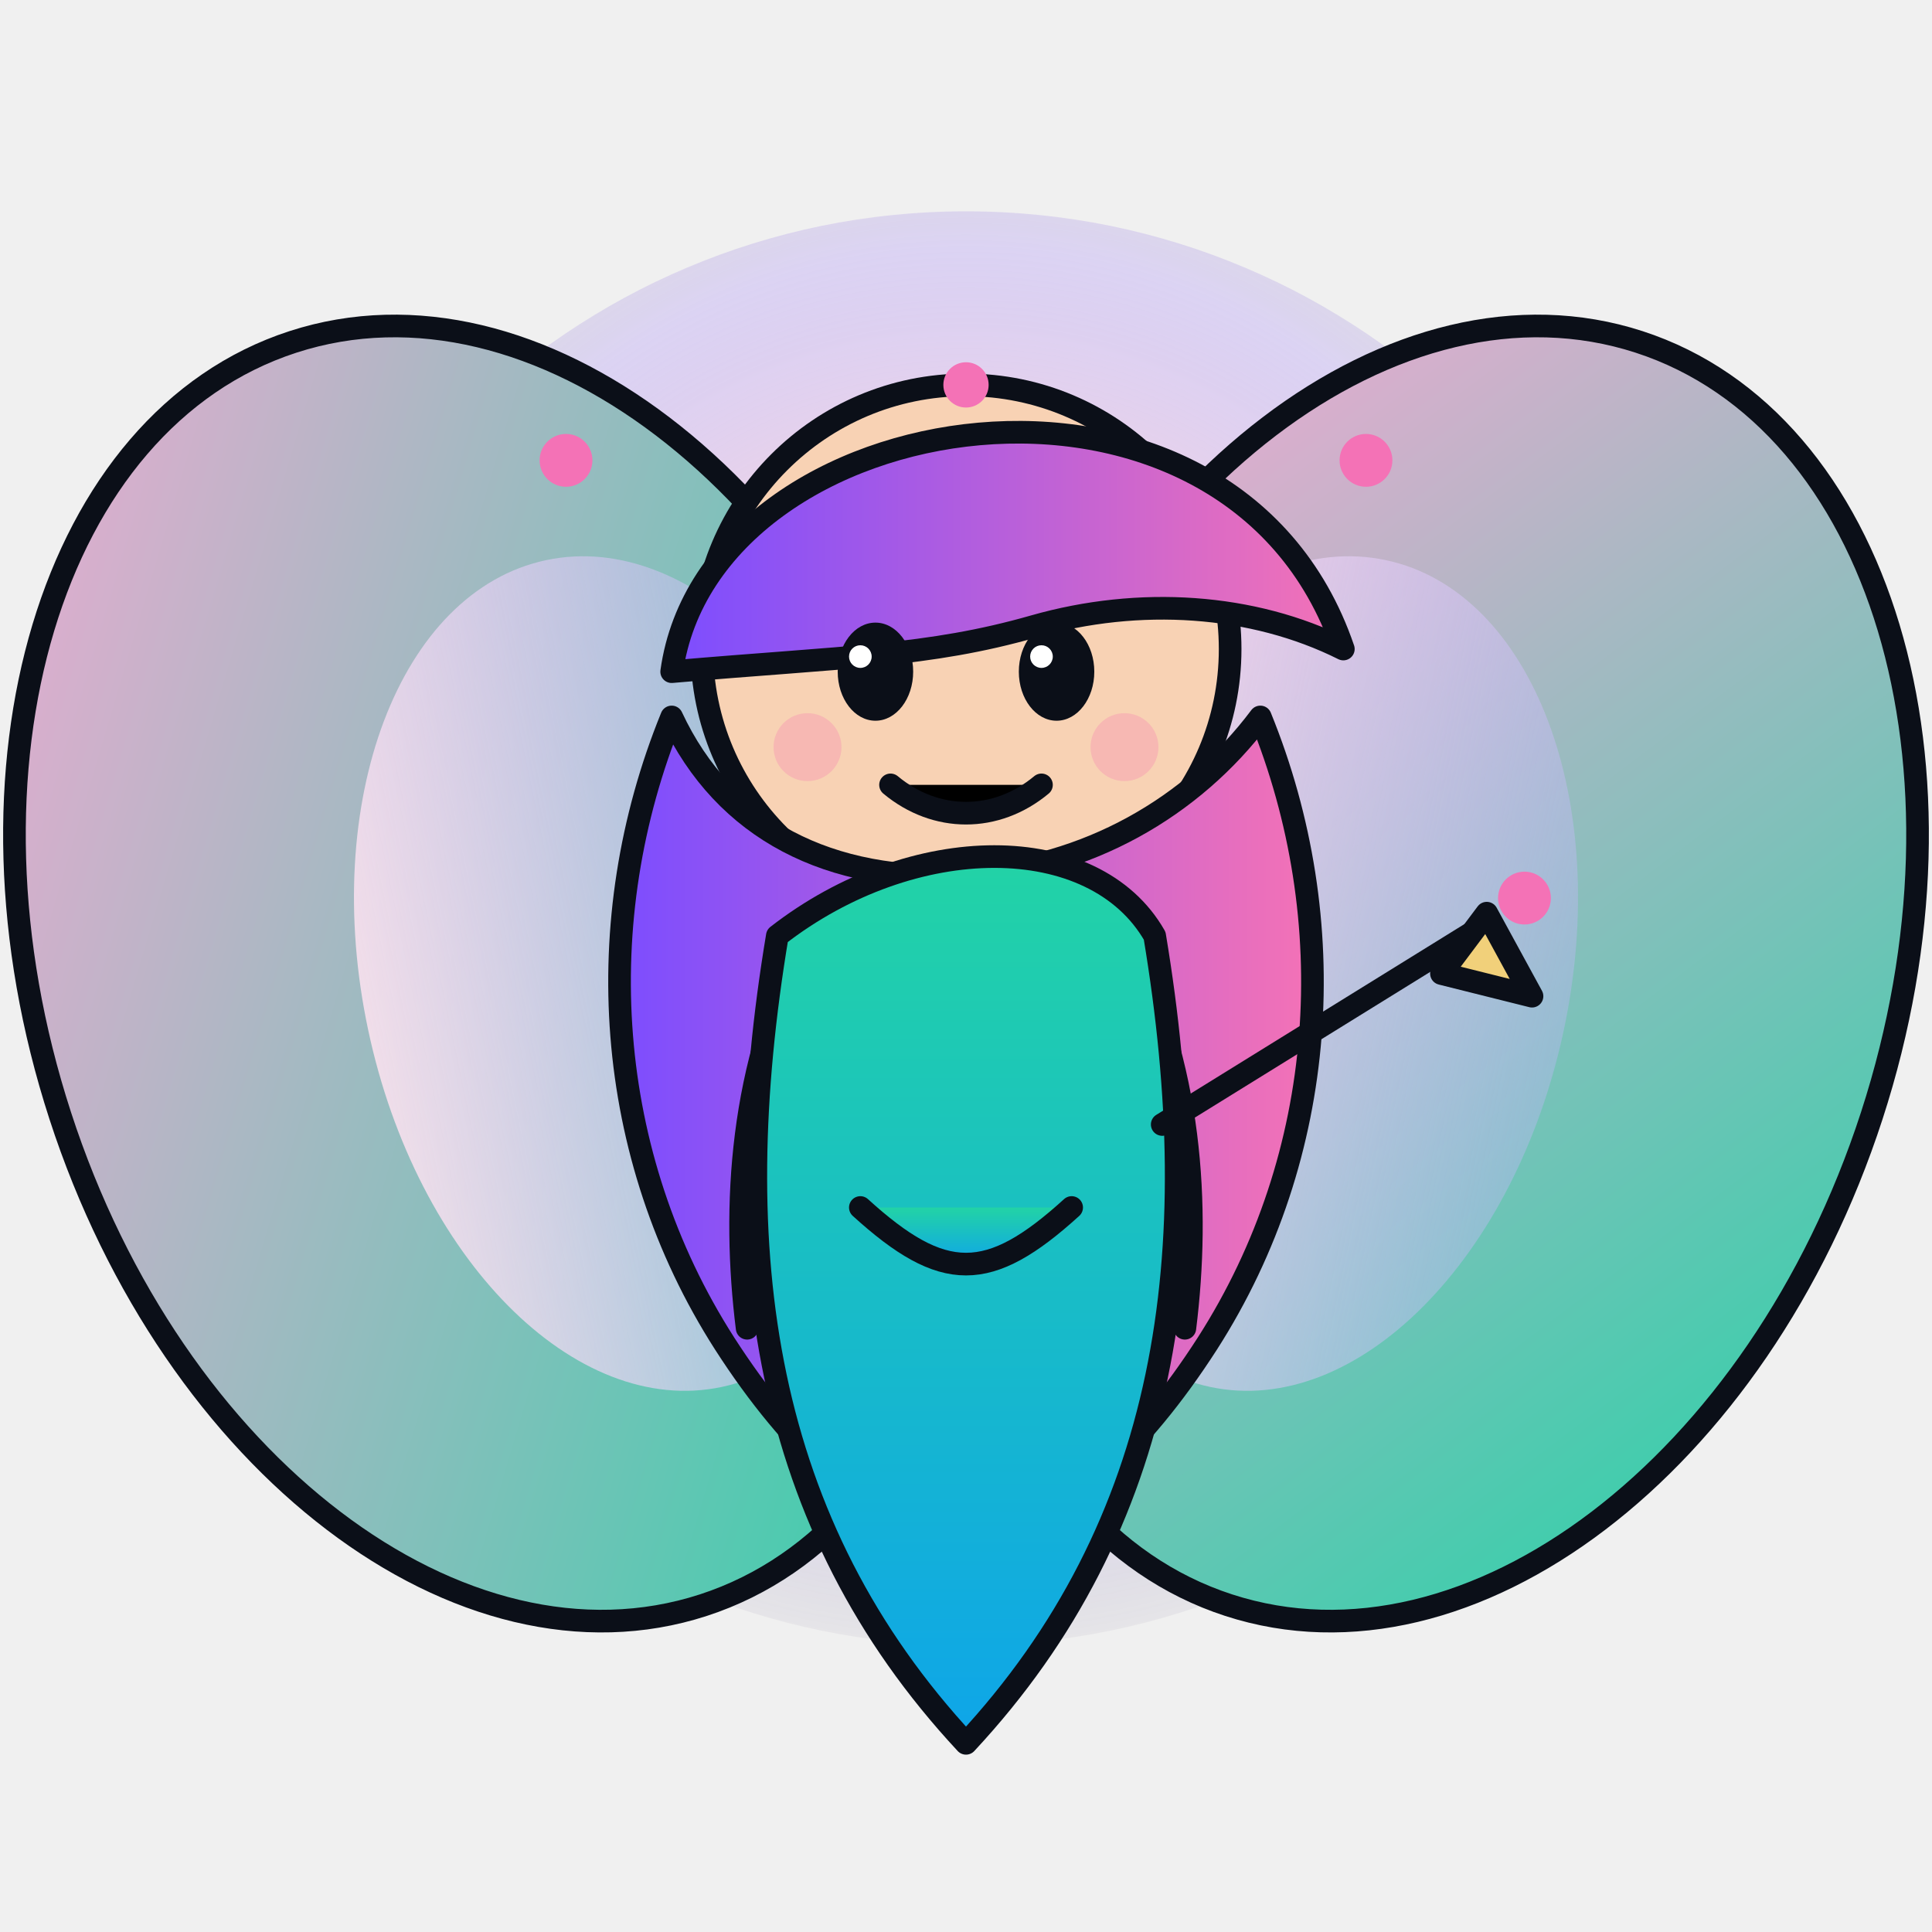
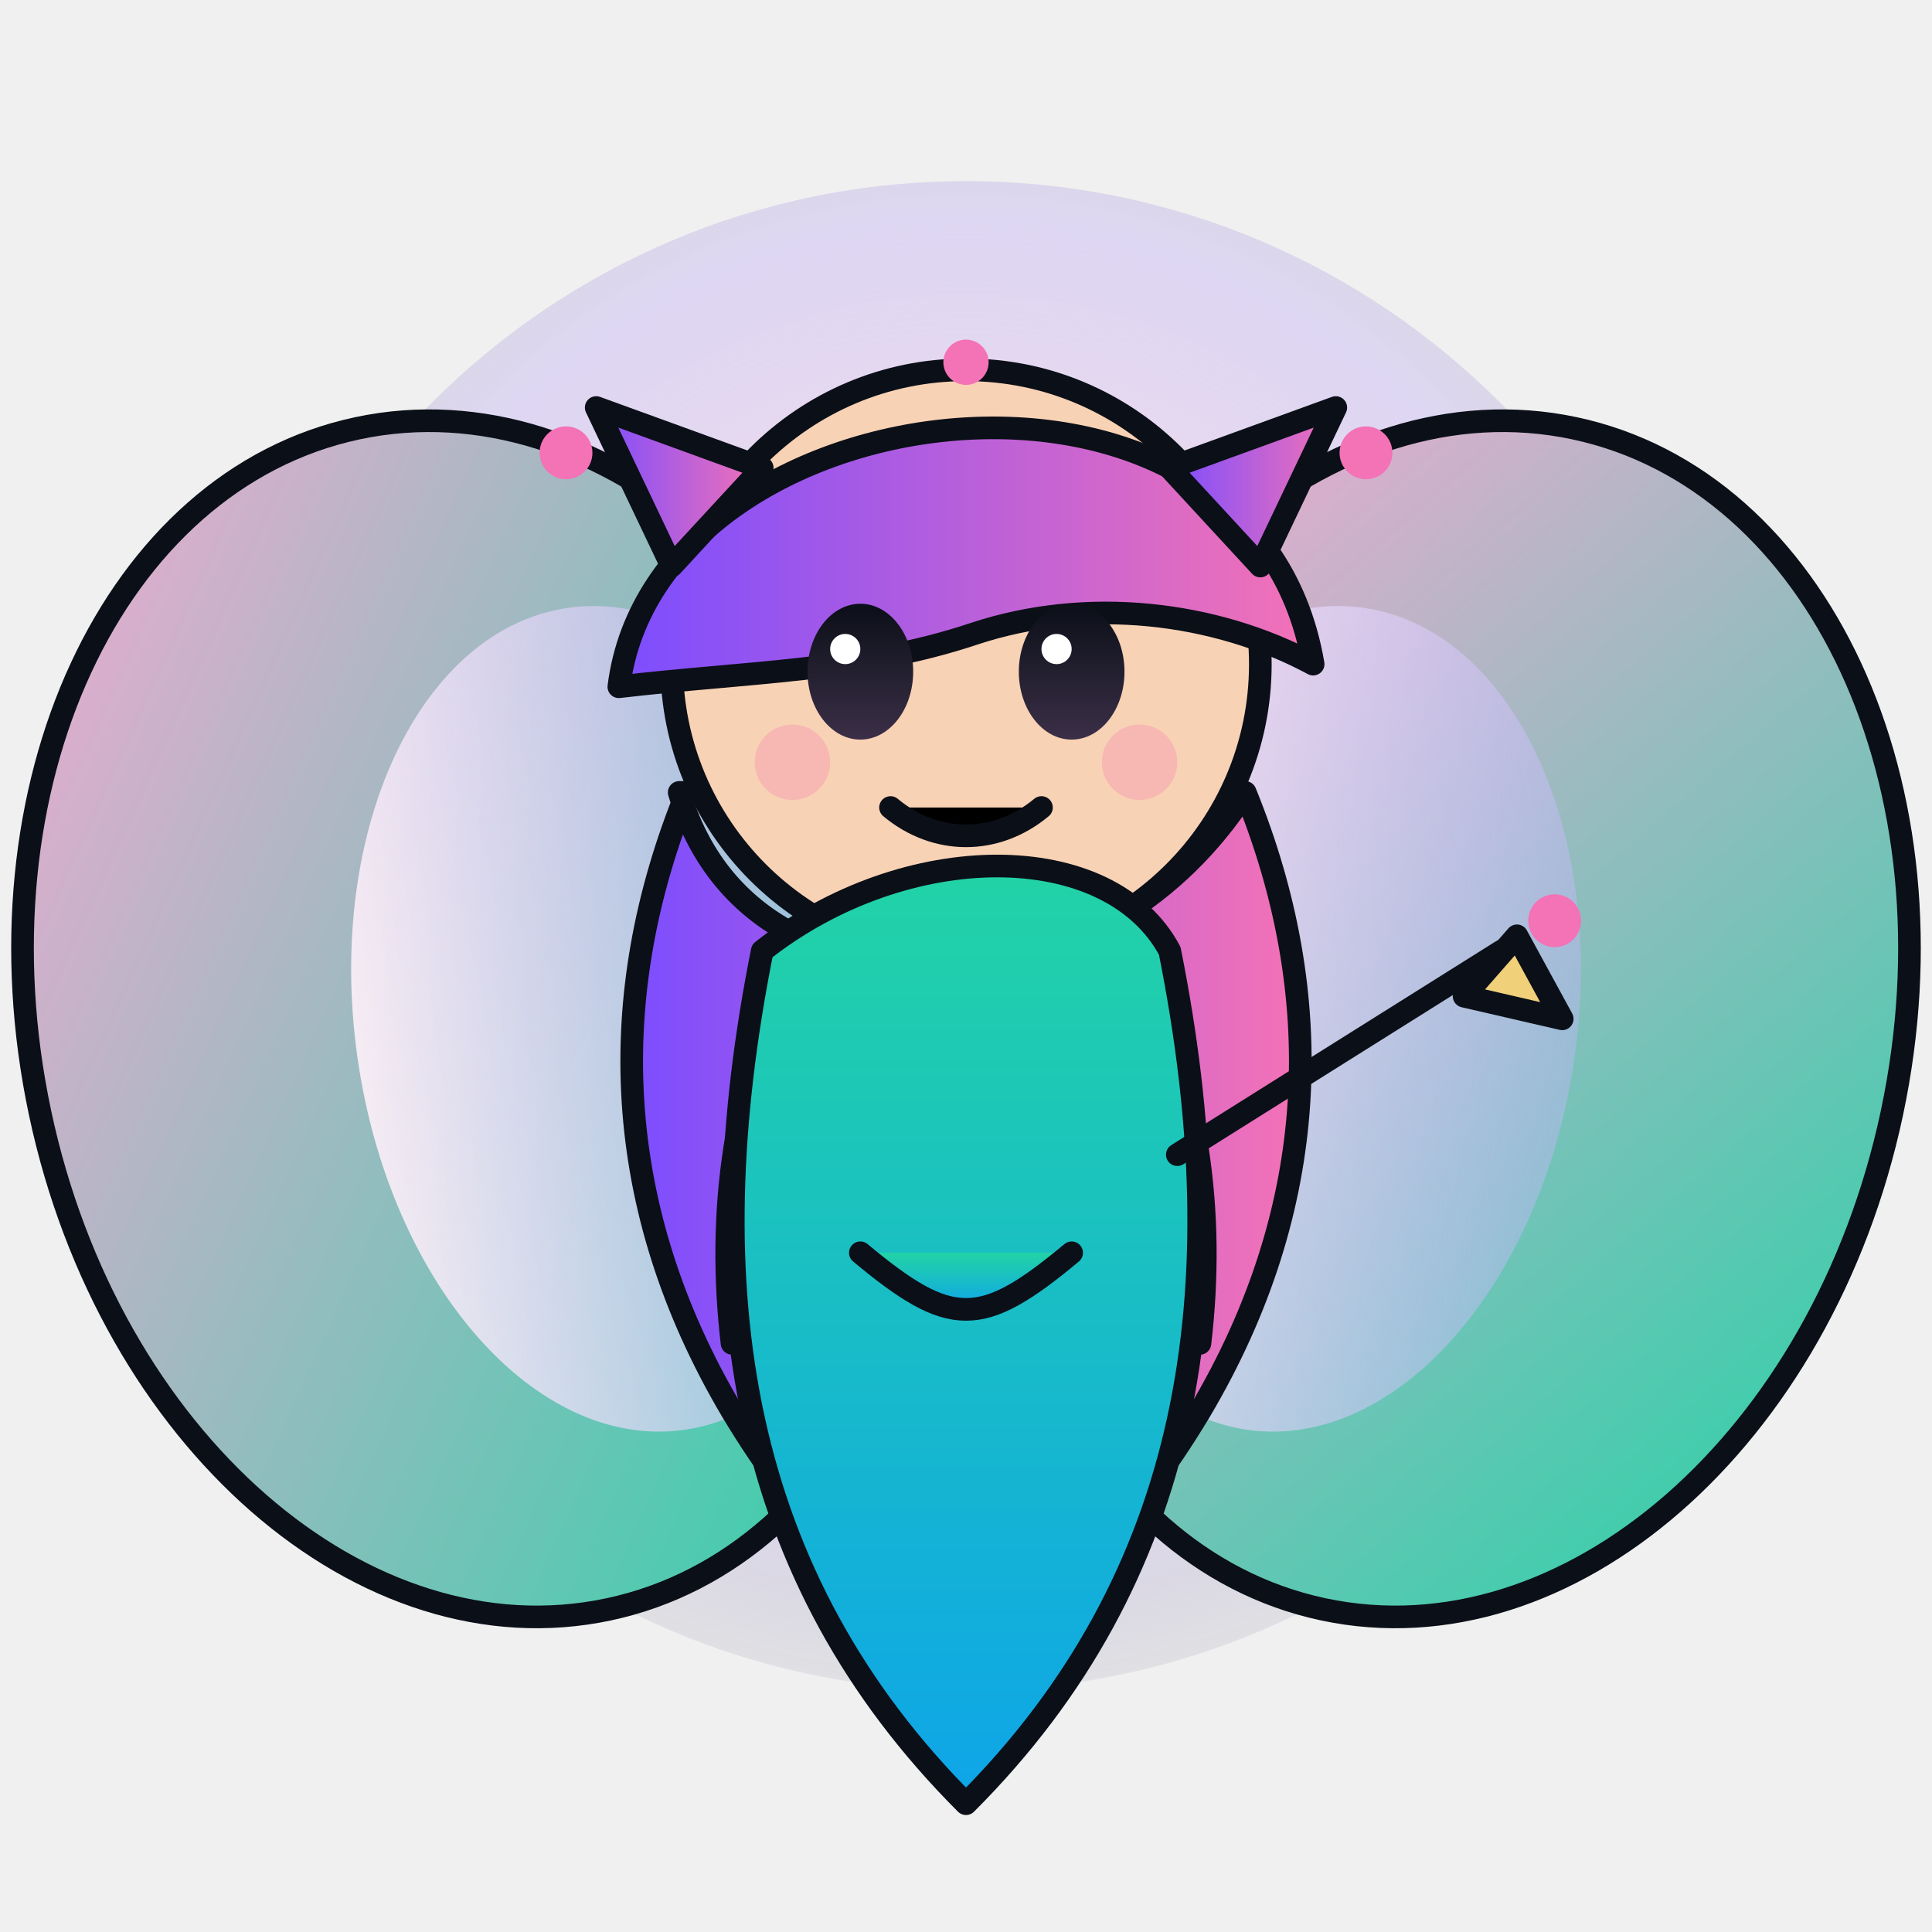
<svg xmlns="http://www.w3.org/2000/svg" viewBox="0 0 512 512">
  <defs>
-     <radialGradient id="auraGrad" cx="0.5" cy="0.45" r="0.6">
-       <stop offset="0" stop-color="#ffffff" stop-opacity="0.75" />
-       <stop offset="0.4" stop-color="#f9a8d4" stop-opacity="0.35" />
-       <stop offset="0.7" stop-color="#7c4dff" stop-opacity="0.18" />
+     <radialGradient id="aura" cx="0.5" cy="0.45" r="0.62">
+       <stop offset="0" stop-color="#ffffff" stop-opacity="0.8" />
+       <stop offset="0.35" stop-color="#fbcfe8" stop-opacity="0.45" />
+       <stop offset="0.7" stop-color="#a78bfa" stop-opacity="0.25" />
      <stop offset="1" stop-color="#0b0f18" stop-opacity="0" />
    </radialGradient>
    <linearGradient id="wingOuter" x1="0" y1="0" x2="1" y2="1">
      <stop offset="0" stop-color="#f9a8d4" />
      <stop offset="1" stop-color="#22d3a6" />
    </linearGradient>
    <linearGradient id="wingInner" x1="0" y1="0" x2="1" y2="0">
-       <stop offset="0" stop-color="#ffe4f1" stop-opacity="0.85" />
-       <stop offset="1" stop-color="#c7b6ff" stop-opacity="0.35" />
+       <stop offset="0" stop-color="#fff1f9" stop-opacity="0.9" />
+       <stop offset="1" stop-color="#c7b6ff" stop-opacity="0.4" />
    </linearGradient>
    <linearGradient id="dressGrad" x1="0" y1="0" x2="0" y2="1">
      <stop offset="0" stop-color="#22d3a6" />
      <stop offset="1" stop-color="#0ea5e9" />
    </linearGradient>
    <linearGradient id="hairGrad" x1="0" y1="0" x2="1" y2="0">
      <stop offset="0" stop-color="#7c4dff" />
      <stop offset="1" stop-color="#f472b6" />
    </linearGradient>
+     <linearGradient id="eyeGrad" x1="0" y1="0" x2="0" y2="1">
+       <stop offset="0" stop-color="#0b0f18" />
+       <stop offset="1" stop-color="#3b2f47" />
+     </linearGradient>
  </defs>
  <style>
    .line { stroke: #0b0f18; stroke-width: 6; stroke-linecap: round; stroke-linejoin: round; }
    .skin { fill: #f8d2b4; }
    .hair { fill: url(#hairGrad); }
    .dress { fill: url(#dressGrad); }
    .wing { fill: url(#wingOuter); }
    .wing-inner { fill: url(#wingInner); }
-     .eye { fill: #0b0f18; }
+     .eye { fill: url(#eyeGrad); }
    .eye-light { fill: #ffffff; }
    .cheek { fill: #f7a6b2; opacity: 0.6; }
    .spark { fill: #f472b6; }
    .wand { fill: #f1d07a; }
  </style>
-   <circle cx="256" cy="246" r="190" fill="url(#auraGrad)" />
-   <ellipse class="wing line" cx="132" cy="258" rx="122" ry="176" transform="rotate(-18 132 258)" />
-   <ellipse class="wing line" cx="380" cy="258" rx="122" ry="176" transform="rotate(18 380 258)" />
-   <ellipse class="wing-inner" cx="168" cy="258" rx="72" ry="112" transform="rotate(-12 168 258)" />
-   <ellipse class="wing-inner" cx="344" cy="258" rx="72" ry="112" transform="rotate(12 344 258)" />
-   <circle class="skin line" cx="256" cy="172" r="70" />
-   <path class="hair line" d="M178 178c10-72 148-94 178-6-24-12-54-14-82-6-28 8-50 8-96 12z" />
-   <path class="hair line" d="M178 190c-22 54-18 116 14 166 18 28 38 46 64 58 26-12 46-30 64-58 32-50 36-112 14-166-18 24-46 40-78 42-36 2-64-12-78-42z" />
-   <ellipse class="eye" cx="232" cy="178" rx="10" ry="13" />
-   <ellipse class="eye" cx="280" cy="178" rx="10" ry="13" />
-   <circle class="eye-light" cx="228" cy="174" r="3" />
-   <circle class="eye-light" cx="276" cy="174" r="3" />
-   <circle class="cheek" cx="214" cy="198" r="9" />
-   <circle class="cheek" cx="298" cy="198" r="9" />
-   <path class="line" d="M236 208c12 10 28 10 40 0" />
-   <path class="skin line" d="M214 248c-18 34-20 72-16 104" />
-   <path class="skin line" d="M298 248c18 34 20 72 16 104" />
-   <path class="dress line" d="M206 248c36-28 84-28 100 0 14 84 4 156-50 214-54-58-64-130-50-214z" />
-   <path class="dress line" d="M228 320c22 20 34 20 56 0" />
-   <path class="line" d="M308 298l84-52" />
-   <path class="wand line" d="M394 242l12 22-24-6z" />
-   <circle class="spark" cx="404" cy="238" r="7" />
-   <circle class="spark" cx="150" cy="122" r="7" />
-   <circle class="spark" cx="362" cy="122" r="7" />
-   <circle class="spark" cx="256" cy="102" r="6" />
+   <circle cx="256" cy="248" r="200" fill="url(#aura)" />
+   <ellipse class="wing line" cx="128" cy="270" rx="120" ry="160" transform="rotate(-12 128 270)" />
+   <ellipse class="wing line" cx="384" cy="270" rx="120" ry="160" transform="rotate(12 384 270)" />
+   <ellipse class="wing-inner" cx="166" cy="270" rx="72" ry="110" transform="rotate(-8 166 270)" />
+   <ellipse class="wing-inner" cx="346" cy="270" rx="72" ry="110" transform="rotate(8 346 270)" />
+   <circle class="skin line" cx="256" cy="176" r="78" />
+   <path class="hair line" d="M164 182c10-80 168-100 184-6-26-14-60-18-90-8-30 10-60 10-94 14z" />
+   <path class="hair line" d="M182 210c-22 54-20 110 12 164 18 30 38 50 62 62 24-12 44-32 62-62 32-54 34-110 12-164-18 28-46 44-74 46-36 2-66-12-76-46z" />
+   <path class="hair line" d="M178 150l-20-42 44 16z" />
+   <path class="hair line" d="M334 150l20-42-44 16z" />
+   <ellipse class="eye" cx="228" cy="178" rx="14" ry="18" />
+   <ellipse class="eye" cx="284" cy="178" rx="14" ry="18" />
+   <circle class="eye-light" cx="224" cy="172" r="4" />
+   <circle class="eye-light" cx="280" cy="172" r="4" />
+   <circle class="cheek" cx="210" cy="202" r="10" />
+   <circle class="cheek" cx="302" cy="202" r="10" />
+   <path class="line" d="M236 214c12 10 28 10 40 0" />
+   <path class="skin line" d="M212 252c-18 34-22 70-18 104" />
+   <path class="skin line" d="M300 252c18 34 22 70 18 104" />
+   <path class="dress line" d="M202 252c38-30 92-30 108 0 18 90 6 166-54 226-60-60-72-136-54-226z" />
+   <path class="dress line" d="M228 332c24 20 32 20 56 0" />
+   <path class="line" d="M312 306l86-54" />
+   <path class="wand line" d="M402 248l12 22-26-6z" />
+   <circle class="spark" cx="412" cy="244" r="7" />
+   <circle class="spark" cx="150" cy="120" r="7" />
+   <circle class="spark" cx="362" cy="120" r="7" />
+   <circle class="spark" cx="256" cy="96" r="6" />
</svg>
